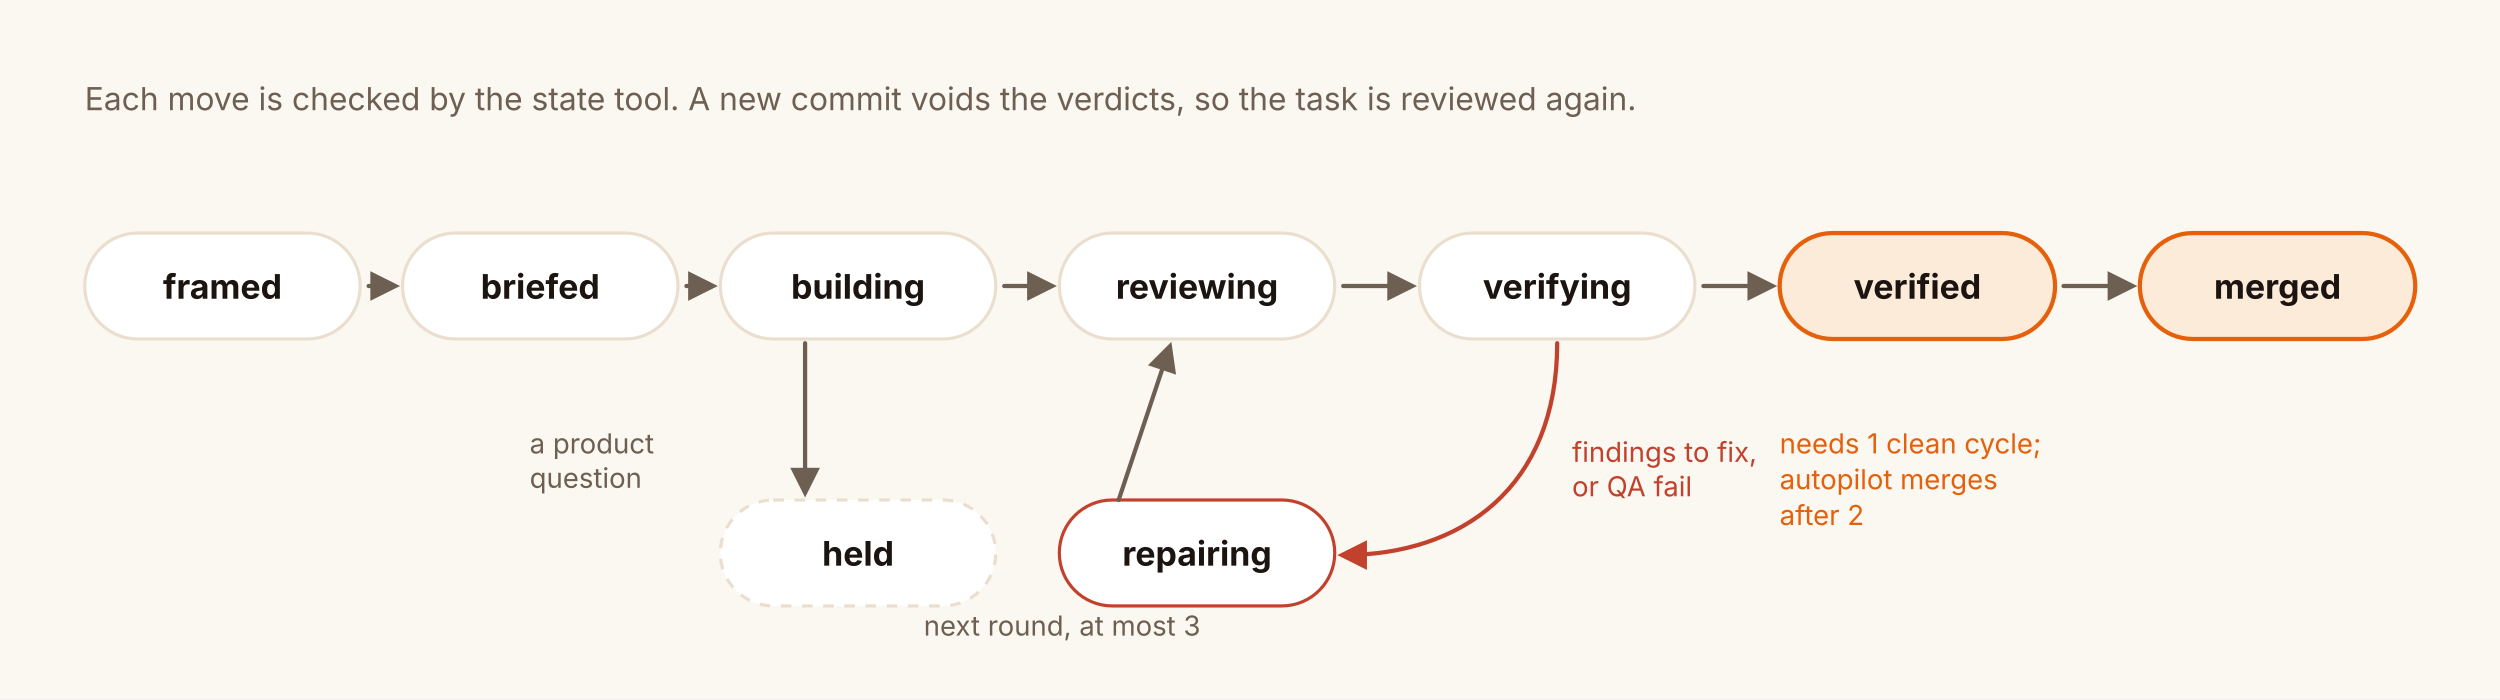
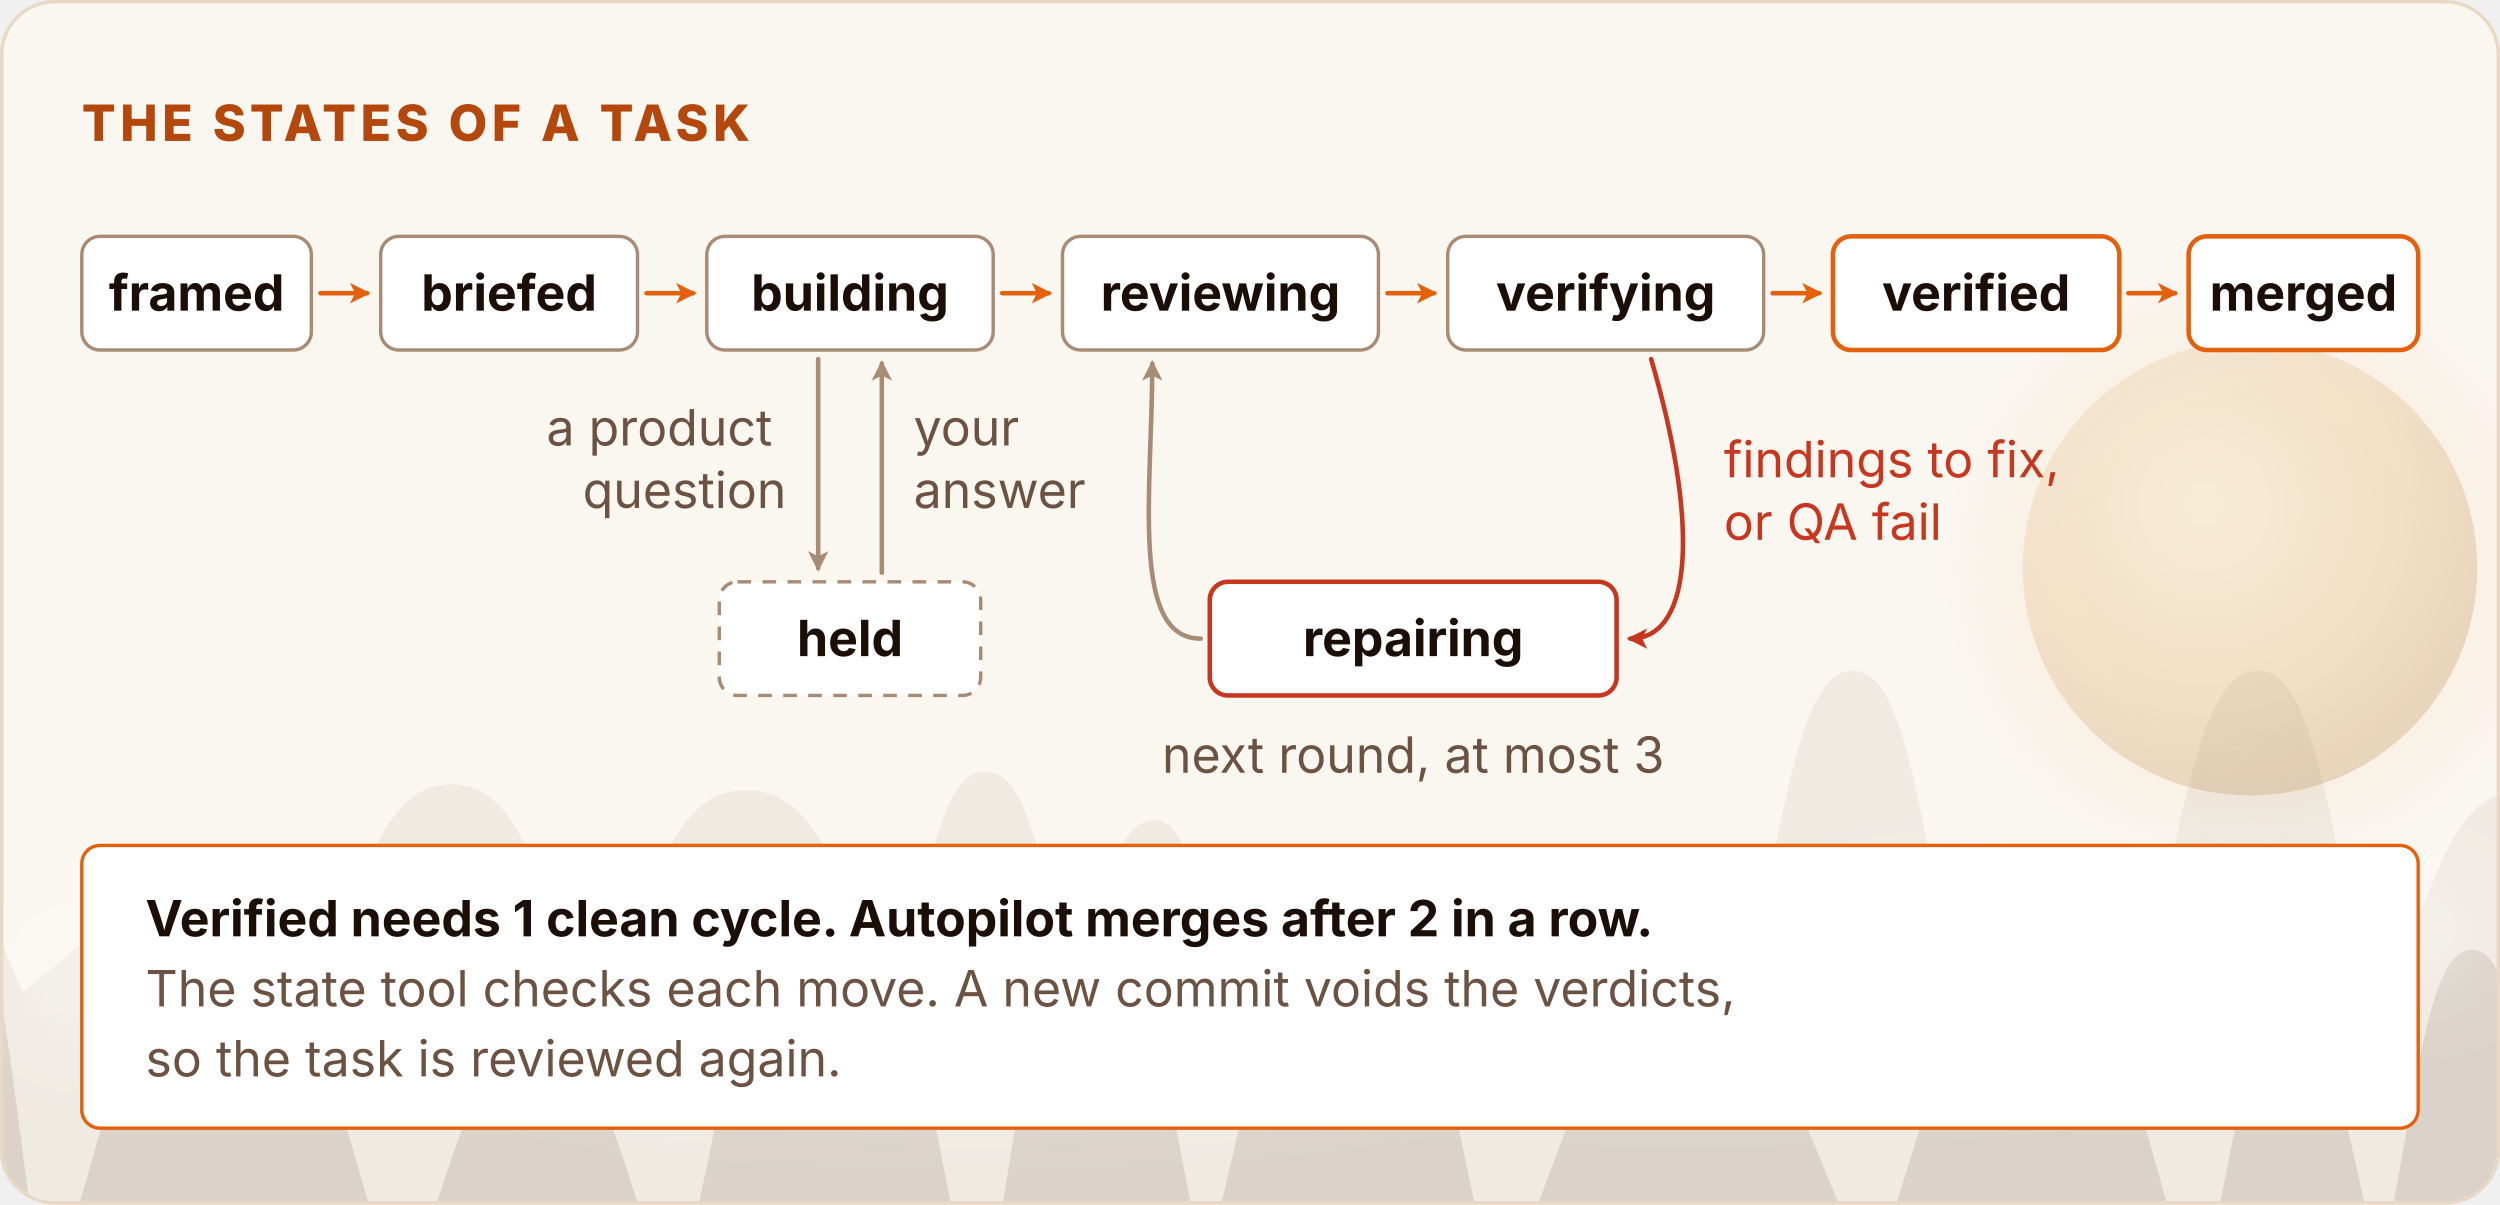
- <svg xmlns="http://www.w3.org/2000/svg" viewBox="0 0 1180 330" width="1180" height="330" role="img" aria-label="A task's life: framed, briefed, building, reviewing, verifying, verified, merged. Findings or a QA failure send it to repairing, at most 3 rounds. A product question holds it. Verified needs one clean cycle; autopilot merges after two.">
+ <svg xmlns="http://www.w3.org/2000/svg" viewBox="0 0 1100 530" width="1100" height="530" role="img" aria-label="A task's life: framed, briefed, building, reviewing, verifying, verified, merged. A product question holds the task until your answer. Findings or a QA failure send it to repairing, then to review again, at most 3 rounds. Verified needs one clean cycle; autopilot merges after two.">
+   <style>.pulse{animation:pulse 5s ease-in-out infinite}@keyframes pulse{50%{opacity:.55}}@media (prefers-reduced-motion:reduce){.pulse{animation:none}}</style>
  <defs>
-     <marker id="arrow" viewBox="0 0 10 10" refX="8" refY="5" markerWidth="7" markerHeight="7" orient="auto-start-reverse">
-       <path d="M0 0 L10 5 L0 10 z" fill="#6E5F53" />
-     </marker>
-     <marker id="arrow-accent" viewBox="0 0 10 10" refX="8" refY="5" markerWidth="7" markerHeight="7" orient="auto-start-reverse">
-       <path d="M0 0 L10 5 L0 10 z" fill="#E5600B" />
-     </marker>
-     <marker id="arrow-bad" viewBox="0 0 10 10" refX="8" refY="5" markerWidth="7" markerHeight="7" orient="auto-start-reverse">
-       <path d="M0 0 L10 5 L0 10 z" fill="#C2412D" />
-     </marker>
+     <linearGradient id="lifecycle-l-sky" x1="0" y1="0" x2="0" y2="1">
+       <stop offset="0" stop-color="#080605" />
+       <stop offset="0.45" stop-color="#1B120C" />
+       <stop offset="0.72" stop-color="#22160E" />
+       <stop offset="1" stop-color="#0A0706" />
+     </linearGradient>
+     <radialGradient id="lifecycle-l-haze">
+       <stop offset="0" stop-color="#FF8A2A" stop-opacity="0.6" />
+       <stop offset="0.5" stop-color="#FF6A0F" stop-opacity="0.2" />
+       <stop offset="1" stop-color="#FF6A0F" stop-opacity="0" />
+     </radialGradient>
+     <radialGradient id="lifecycle-l-moonglow">
+       <stop offset="0.55" stop-color="#F2CD96" stop-opacity="0.5" />
+       <stop offset="1" stop-color="#F2CD96" stop-opacity="0" />
+     </radialGradient>
+     <radialGradient id="lifecycle-l-moon" cx="0.4" cy="0.36" r="0.72">
+       <stop offset="0" stop-color="#F8E7C6" />
+       <stop offset="0.6" stop-color="#E4BC88" />
+       <stop offset="1" stop-color="#B8844F" />
+     </radialGradient>
+     <radialGradient id="lifecycle-l-iris" cx="0.51" cy="0.52" r="0.56">
+       <stop offset="0" stop-color="#FFF4C2" />
+       <stop offset="0.16" stop-color="#FFD54A" />
+       <stop offset="0.4" stop-color="#FDB022" />
+       <stop offset="0.66" stop-color="#EE7A0C" />
+       <stop offset="0.86" stop-color="#A83E08" />
+       <stop offset="1" stop-color="#4A1803" />
+     </radialGradient>
+     <linearGradient id="lifecycle-l-lid" x1="0" y1="0.34" x2="0" y2="0.96">
+       <stop offset="0" stop-color="#000" stop-opacity="0.85" />
+       <stop offset="1" stop-color="#000" stop-opacity="0" />
+     </linearGradient>
+     <linearGradient id="lifecycle-l-markR" x1="0" y1="0.5" x2="1" y2="0.3">
+       <stop offset="0" stop-color="#B83A0A" />
+       <stop offset="0.55" stop-color="#FF6A0F" />
+       <stop offset="1" stop-color="#FFB050" />
+     </linearGradient>
+     <linearGradient id="lifecycle-l-markL" x1="1" y1="0.5" x2="0" y2="0.3">
+       <stop offset="0" stop-color="#B83A0A" />
+       <stop offset="0.55" stop-color="#FF6A0F" />
+       <stop offset="1" stop-color="#FFB050" />
+     </linearGradient>
+     <linearGradient id="lifecycle-l-skin" x1="0" y1="0" x2="0" y2="1">
+       <stop offset="0" stop-color="#040202" />
+       <stop offset="0.32" stop-color="#1A110B" />
+       <stop offset="0.6" stop-color="#33231A" />
+       <stop offset="0.86" stop-color="#2C1E14" />
+       <stop offset="1" stop-color="#3A2618" />
+     </linearGradient>
+     <linearGradient id="lifecycle-l-robe" x1="0" y1="0" x2="0" y2="1">
+       <stop offset="0" stop-color="#2B2018" />
+       <stop offset="1" stop-color="#100B08" />
+     </linearGradient>
+     <linearGradient id="lifecycle-l-bust" x1="0" y1="0" x2="0" y2="1">
+       <stop offset="0" stop-color="#2B2018" />
+       <stop offset="1" stop-color="#0A0604" />
+     </linearGradient>
+     <linearGradient id="lifecycle-l-hood" x1="0" y1="0" x2="0" y2="1">
+       <stop offset="0" stop-color="#382A1F" />
+       <stop offset="1" stop-color="#18120D" />
+     </linearGradient>
+     <linearGradient id="lifecycle-l-rock" x1="0" y1="0" x2="0" y2="1">
+       <stop offset="0" stop-color="#33271D" />
+       <stop offset="1" stop-color="#0D0907" />
+     </linearGradient>
+     <radialGradient id="lifecycle-l-disc" cx="0.5" cy="0.42" r="0.62">
+       <stop offset="0" stop-color="#3B2B1E" />
+       <stop offset="1" stop-color="#100B08" />
+     </radialGradient>
+     <radialGradient id="lifecycle-l-orb" cx="0.4" cy="0.38" r="0.65">
+       <stop offset="0" stop-color="#FFF6D0" />
+       <stop offset="0.45" stop-color="#FFC93C" />
+       <stop offset="1" stop-color="#FF6A0F" />
+     </radialGradient>
+     <linearGradient id="lifecycle-l-fall" x1="0" y1="0" x2="0" y2="1">
+       <stop offset="0" stop-color="#F4E6CC" stop-opacity="0.95" />
+       <stop offset="1" stop-color="#F4E6CC" stop-opacity="0" />
+     </linearGradient>
+     <linearGradient id="lifecycle-l-word" x1="0" y1="0" x2="0" y2="1">
+       <stop offset="0.2" stop-color="#FFF8EC" />
+       <stop offset="0.5" stop-color="#FFD27A" />
+       <stop offset="0.72" stop-color="#FF8A2A" />
+       <stop offset="0.9" stop-color="#E2470A" />
+     </linearGradient>
+     <linearGradient id="lifecycle-l-chief" x1="0" y1="0" x2="0" y2="1">
+       <stop offset="0" stop-color="#FFA040" />
+       <stop offset="1" stop-color="#F05A0A" />
+     </linearGradient>
+     <filter id="lifecycle-l-wordglow" x="-10%" y="-20%" width="120%" height="140%">
+       <feGaussianBlur in="SourceAlpha" stdDeviation="10" result="b" />
+       <feFlood flood-color="#FF6A0F" flood-opacity="0.7" />
+       <feComposite in2="b" operator="in" result="g" />
+       <feMerge>
+         <feMergeNode in="g" />
+         <feMergeNode in="SourceGraphic" />
+       </feMerge>
+     </filter>
+     <filter id="lifecycle-l-glow" x="-50%" y="-50%" width="200%" height="200%">
+       <feGaussianBlur in="SourceGraphic" stdDeviation="2.6" result="b" />
+       <feMerge>
+         <feMergeNode in="b" />
+         <feMergeNode in="SourceGraphic" />
+       </feMerge>
+     </filter>
+     <filter id="lifecycle-l-blur" x="-50%" y="-50%" width="200%" height="200%">
+       <feGaussianBlur stdDeviation="14" />
+     </filter>
+     <filter id="lifecycle-l-mist" x="-30%" y="-200%" width="160%" height="500%">
+       <feGaussianBlur stdDeviation="20" />
+     </filter>
+     <marker id="lifecycle-l-hot" viewBox="0 0 12 12" refX="10" refY="6" markerWidth="9" markerHeight="9" markerUnits="userSpaceOnUse" orient="auto-start-reverse">
+       <path d="M0 0 L12 6 L0 12 L3 6 z" fill="#E5600B" />
+     </marker>
+     <marker id="lifecycle-l-muted" viewBox="0 0 12 12" refX="10" refY="6" markerWidth="9" markerHeight="9" markerUnits="userSpaceOnUse" orient="auto-start-reverse">
+       <path d="M0 0 L12 6 L0 12 L3 6 z" fill="#A88B75" />
+     </marker>
+     <marker id="lifecycle-l-bad" viewBox="0 0 12 12" refX="10" refY="6" markerWidth="9" markerHeight="9" markerUnits="userSpaceOnUse" orient="auto-start-reverse">
+       <path d="M0 0 L12 6 L0 12 L3 6 z" fill="#C7361F" />
+     </marker>
+     <marker id="lifecycle-l-loop" viewBox="0 0 12 12" refX="10" refY="6" markerWidth="9" markerHeight="9" markerUnits="userSpaceOnUse" orient="auto-start-reverse">
+       <path d="M0 0 L12 6 L0 12 L3 6 z" fill="#B4470C" />
+     </marker>
+     <clipPath id="lifecycle-l-frame">
+       <rect width="1100" height="530" rx="24" />
+     </clipPath>
  </defs>
-   <rect width="1180" height="330" fill="#FBF7F1" />
-   <rect x="40" y="110" width="130" height="50" rx="25" fill="#FFFFFF" stroke="#EADFCF" stroke-width="1.5" />
-   <text x="105" y="141" font-family="-apple-system, BlinkMacSystemFont, 'Segoe UI', Inter, Helvetica, Arial, sans-serif" font-size="16" font-weight="650" fill="#1C1410" text-anchor="middle">
-     <tspan x="105" dy="0">framed</tspan>
-   </text>
-   <path d="M174 135 L 186 135" fill="none" stroke="#6E5F53" stroke-width="2" marker-end="url(#arrow)" stroke-linecap="round" />
-   <rect x="190" y="110" width="130" height="50" rx="25" fill="#FFFFFF" stroke="#EADFCF" stroke-width="1.5" />
-   <text x="255" y="141" font-family="-apple-system, BlinkMacSystemFont, 'Segoe UI', Inter, Helvetica, Arial, sans-serif" font-size="16" font-weight="650" fill="#1C1410" text-anchor="middle">
-     <tspan x="255" dy="0">briefed</tspan>
-   </text>
-   <path d="M324 135 L 336 135" fill="none" stroke="#6E5F53" stroke-width="2" marker-end="url(#arrow)" stroke-linecap="round" />
-   <rect x="340" y="110" width="130" height="50" rx="25" fill="#FFFFFF" stroke="#EADFCF" stroke-width="1.5" />
-   <text x="405" y="141" font-family="-apple-system, BlinkMacSystemFont, 'Segoe UI', Inter, Helvetica, Arial, sans-serif" font-size="16" font-weight="650" fill="#1C1410" text-anchor="middle">
-     <tspan x="405" dy="0">building</tspan>
-   </text>
-   <path d="M474 135 L 496 135" fill="none" stroke="#6E5F53" stroke-width="2" marker-end="url(#arrow)" stroke-linecap="round" />
-   <rect x="500" y="110" width="130" height="50" rx="25" fill="#FFFFFF" stroke="#EADFCF" stroke-width="1.5" />
-   <text x="565" y="141" font-family="-apple-system, BlinkMacSystemFont, 'Segoe UI', Inter, Helvetica, Arial, sans-serif" font-size="16" font-weight="650" fill="#1C1410" text-anchor="middle">
-     <tspan x="565" dy="0">reviewing</tspan>
-   </text>
-   <path d="M634 135 L 666 135" fill="none" stroke="#6E5F53" stroke-width="2" marker-end="url(#arrow)" stroke-linecap="round" />
-   <rect x="670" y="110" width="130" height="50" rx="25" fill="#FFFFFF" stroke="#EADFCF" stroke-width="1.5" />
-   <text x="735" y="141" font-family="-apple-system, BlinkMacSystemFont, 'Segoe UI', Inter, Helvetica, Arial, sans-serif" font-size="16" font-weight="650" fill="#1C1410" text-anchor="middle">
-     <tspan x="735" dy="0">verifying</tspan>
-   </text>
-   <path d="M804 135 L 836 135" fill="none" stroke="#6E5F53" stroke-width="2" marker-end="url(#arrow)" stroke-linecap="round" />
-   <rect x="840" y="110" width="130" height="50" rx="25" fill="#FDEBD9" stroke="#E5600B" stroke-width="2" />
-   <text x="905" y="141" font-family="-apple-system, BlinkMacSystemFont, 'Segoe UI', Inter, Helvetica, Arial, sans-serif" font-size="16" font-weight="650" fill="#1C1410" text-anchor="middle">
-     <tspan x="905" dy="0">verified</tspan>
-   </text>
-   <path d="M974 135 L 1006 135" fill="none" stroke="#6E5F53" stroke-width="2" marker-end="url(#arrow)" stroke-linecap="round" />
-   <rect x="1010" y="110" width="130" height="50" rx="25" fill="#FDEBD9" stroke="#E5600B" stroke-width="2" />
-   <text x="1075" y="141" font-family="-apple-system, BlinkMacSystemFont, 'Segoe UI', Inter, Helvetica, Arial, sans-serif" font-size="16" font-weight="650" fill="#1C1410" text-anchor="middle">
-     <tspan x="1075" dy="0">merged</tspan>
-   </text>
-   <rect x="500" y="236" width="130" height="50" rx="25" fill="#FFFFFF" stroke="#C2412D" stroke-width="1.5" />
-   <text x="565" y="267" font-family="-apple-system, BlinkMacSystemFont, 'Segoe UI', Inter, Helvetica, Arial, sans-serif" font-size="16" font-weight="650" fill="#1C1410" text-anchor="middle">
-     <tspan x="565" dy="0">repairing</tspan>
-   </text>
-   <path d="M735 162 C 735 230, 690 262, 634 262" fill="none" stroke="#C2412D" stroke-width="2" marker-end="url(#arrow-bad)" stroke-linecap="round" />
-   <text x="742" y="218" font-family="-apple-system, BlinkMacSystemFont, 'Segoe UI', Inter, Helvetica, Arial, sans-serif" font-size="13" font-weight="400" fill="#C2412D" text-anchor="start">
-     <tspan x="742" dy="0">findings to fix,</tspan>
-     <tspan x="742" dy="16.25">or QA fail</tspan>
-   </text>
-   <path d="M528 236 L 552 164" fill="none" stroke="#6E5F53" stroke-width="2" marker-end="url(#arrow)" stroke-linecap="round" />
-   <text x="436" y="300" font-family="-apple-system, BlinkMacSystemFont, 'Segoe UI', Inter, Helvetica, Arial, sans-serif" font-size="13" font-weight="400" fill="#6E5F53" text-anchor="start">
-     <tspan x="436" dy="0">next round, at most 3</tspan>
-   </text>
-   <rect x="340" y="236" width="130" height="50" rx="25" fill="#FFFFFF" stroke="#EADFCF" stroke-width="1.5" stroke-dasharray="5 5" />
-   <text x="405" y="267" font-family="-apple-system, BlinkMacSystemFont, 'Segoe UI', Inter, Helvetica, Arial, sans-serif" font-size="16" font-weight="650" fill="#1C1410" text-anchor="middle">
-     <tspan x="405" dy="0">held</tspan>
-   </text>
-   <path d="M380 162 L 380 232" fill="none" stroke="#6E5F53" stroke-width="2" marker-end="url(#arrow)" stroke-linecap="round" />
-   <text x="250" y="214" font-family="-apple-system, BlinkMacSystemFont, 'Segoe UI', Inter, Helvetica, Arial, sans-serif" font-size="13" font-weight="400" fill="#6E5F53" text-anchor="start">
-     <tspan x="250" dy="0">a product</tspan>
-     <tspan x="250" dy="16.25">question</tspan>
-   </text>
-   <text x="40" y="52" font-family="-apple-system, BlinkMacSystemFont, 'Segoe UI', Inter, Helvetica, Arial, sans-serif" font-size="15" font-weight="400" fill="#6E5F53" text-anchor="start">
-     <tspan x="40" dy="0">Each move is checked by the state tool. A new commit voids the verdicts, so the task is reviewed again.</tspan>
-   </text>
-   <text x="840" y="214" font-family="-apple-system, BlinkMacSystemFont, 'Segoe UI', Inter, Helvetica, Arial, sans-serif" font-size="13" font-weight="400" fill="#E5600B" text-anchor="start">
-     <tspan x="840" dy="0">needs 1 clean cycle;</tspan>
-     <tspan x="840" dy="16.9">autopilot merges</tspan>
-     <tspan x="840" dy="16.9">after 2</tspan>
-   </text>
+   <g clip-path="url(#lifecycle-l-frame)">
+     <rect width="1100" height="530" rx="24" fill="#FAF6F0" />
+     <circle cx="990" cy="250" r="134.4" fill="url(#lifecycle-l-moonglow)" opacity="0.4" />
+     <circle cx="990" cy="250" r="100" fill="url(#lifecycle-l-moon)" opacity="0.3" />
+     <path d="M-60 530 L-60 470 C-46 421.4 -42.5 381.7 -25 381.7 C-7.5 381.7 -4 406.2 10 436.2 C35.2 418 41.5 403.2 72.9 403.2 C104.4 403.2 110.6 420.2 135.8 441.1 C161 388.3 167.3 345.1 198.8 345.1 C230.3 345.1 236.6 391.4 261.8 448.1 C288.2 392.8 294.9 347.7 327.9 347.7 C361 347.7 367.6 387.8 394.1 436.8 C409.8 383.3 413.8 339.5 433.5 339.5 C453.2 339.5 457.1 381.9 472.9 433.6 C487 393.6 490.5 360.9 508.1 360.9 C525.7 360.9 529.2 407.6 543.3 464.8 C564.5 425.6 569.8 393.6 596.4 393.6 C623 393.6 628.3 426.3 649.5 466.1 C673 434.4 678.8 408.5 708.2 408.5 C737.5 408.5 743.3 421.5 766.8 437.3 C786.2 359.1 791 295.1 815.3 295.1 C839.5 295.1 844.3 363.6 863.7 447.5 C879.4 422.1 883.3 401.4 902.8 401.4 C922.3 401.4 926.3 415.7 941.9 433.2 C962.5 357.2 967.7 295.1 993.5 295.1 C1019.4 295.1 1024.5 365.5 1045.2 451.5 C1070.5 394.8 1076.8 348.4 1108.4 348.4 C1140 348.4 1146.4 392.7 1171.7 446.8 L1171.7 530 Z" fill="#8C7867" opacity="0.1" />
+     <path d="M-60 530 L-60 590 C-44 480.4 -40 390.8 -20 390.8 C0 390.8 4 475.2 20 578.3 C51.3 484.9 59.2 408.5 98.3 408.5 C137.4 408.5 145.2 483.2 176.5 574.6 C200.6 512 206.6 460.9 236.6 460.9 C266.6 460.9 272.7 513.2 296.7 577.1 C323.6 467.3 330.3 377.5 363.9 377.5 C397.5 377.5 404.2 473 431.1 589.6 C450.8 483.3 455.8 396.3 480.5 396.3 C505.2 396.3 510.2 469.4 530 558.8 C555.8 462.1 562.2 383 594.5 383 C626.7 383 633.2 469 659 574 C691.8 499.3 700.1 438.1 741.2 438.1 C782.3 438.1 790.5 493.7 823.4 561.6 C852.2 482.9 859.4 418.5 895.4 418.5 C931.4 418.5 938.6 488.8 967.4 574.7 C983.5 505 987.5 448 1007.5 448 C1027.5 448 1031.5 497.8 1047.5 558.7 C1063.6 481.2 1067.6 417.8 1087.7 417.8 C1107.8 417.8 1111.8 487 1127.8 571.5 C1149.9 486.8 1155.4 417.5 1183 417.5 C1210.6 417.5 1216.1 483.5 1238.2 564.1 L1238.2 530 Z" fill="#8C7867" opacity="0.2" />
+     <ellipse cx="140" cy="431.6" rx="201.8" ry="26" fill="#FFFFFF" opacity="0.4" filter="url(#lifecycle-l-mist)" />
+     <ellipse cx="427.9" cy="452.6" rx="215.1" ry="26" fill="#FFFFFF" opacity="0.4" filter="url(#lifecycle-l-mist)" />
+     <ellipse cx="743" cy="444.3" rx="242.7" ry="26" fill="#FFFFFF" opacity="0.3" filter="url(#lifecycle-l-mist)" />
+     <ellipse cx="999.4" cy="408.3" rx="217.1" ry="26" fill="#FFFFFF" opacity="0.3" filter="url(#lifecycle-l-mist)" />
+     <text x="36" y="62" font-family="-apple-system, BlinkMacSystemFont, 'Segoe UI', Inter, Helvetica, Arial, sans-serif" font-size="22" font-weight="800" fill="#B4470C" text-anchor="start" letter-spacing="2">
+       <tspan x="36" dy="0">THE STATES OF A TASK</tspan>
+     </text>
+     <rect x="36" y="104" width="101" height="50" rx="8" fill="#FFFFFF" stroke="#A88B75" stroke-width="1.5" />
+     <text x="86.5" y="136.7" font-family="-apple-system, BlinkMacSystemFont, 'Segoe UI', Inter, Helvetica, Arial, sans-serif" font-size="22" font-weight="700" fill="#1A0E07" text-anchor="middle">
+       <tspan x="86.5" dy="0">framed</tspan>
+     </text>
+     <path d="M141 129 L 161.5 129" fill="none" stroke="#E5600B" stroke-width="2" stroke-linecap="round" stroke-linejoin="round" marker-end="url(#lifecycle-l-hot)" />
+     <rect x="167.5" y="104" width="113" height="50" rx="8" fill="#FFFFFF" stroke="#A88B75" stroke-width="1.5" />
+     <text x="224" y="136.7" font-family="-apple-system, BlinkMacSystemFont, 'Segoe UI', Inter, Helvetica, Arial, sans-serif" font-size="22" font-weight="700" fill="#1A0E07" text-anchor="middle">
+       <tspan x="224" dy="0">briefed</tspan>
+     </text>
+     <path d="M284.5 129 L 305 129" fill="none" stroke="#E5600B" stroke-width="2" stroke-linecap="round" stroke-linejoin="round" marker-end="url(#lifecycle-l-hot)" />
+     <rect x="311" y="104" width="126" height="50" rx="8" fill="#FFFFFF" stroke="#A88B75" stroke-width="1.5" />
+     <text x="374" y="136.7" font-family="-apple-system, BlinkMacSystemFont, 'Segoe UI', Inter, Helvetica, Arial, sans-serif" font-size="22" font-weight="700" fill="#1A0E07" text-anchor="middle">
+       <tspan x="374" dy="0">building</tspan>
+     </text>
+     <path d="M441 129 L 461.5 129" fill="none" stroke="#E5600B" stroke-width="2" stroke-linecap="round" stroke-linejoin="round" marker-end="url(#lifecycle-l-hot)" />
+     <rect x="467.5" y="104" width="139" height="50" rx="8" fill="#FFFFFF" stroke="#A88B75" stroke-width="1.5" />
+     <text x="537" y="136.7" font-family="-apple-system, BlinkMacSystemFont, 'Segoe UI', Inter, Helvetica, Arial, sans-serif" font-size="22" font-weight="700" fill="#1A0E07" text-anchor="middle">
+       <tspan x="537" dy="0">reviewing</tspan>
+     </text>
+     <path d="M610.5 129 L 631 129" fill="none" stroke="#E5600B" stroke-width="2" stroke-linecap="round" stroke-linejoin="round" marker-end="url(#lifecycle-l-hot)" />
+     <rect x="637" y="104" width="139" height="50" rx="8" fill="#FFFFFF" stroke="#A88B75" stroke-width="1.5" />
+     <text x="706.5" y="136.7" font-family="-apple-system, BlinkMacSystemFont, 'Segoe UI', Inter, Helvetica, Arial, sans-serif" font-size="22" font-weight="700" fill="#1A0E07" text-anchor="middle">
+       <tspan x="706.5" dy="0">verifying</tspan>
+     </text>
+     <path d="M780 129 L 800.5 129" fill="none" stroke="#E5600B" stroke-width="2" stroke-linecap="round" stroke-linejoin="round" marker-end="url(#lifecycle-l-hot)" />
+     <rect x="806.5" y="104" width="126" height="50" rx="8" fill="#FFFFFF" stroke="#E5600B" stroke-width="2" />
+     <text x="869.5" y="136.7" font-family="-apple-system, BlinkMacSystemFont, 'Segoe UI', Inter, Helvetica, Arial, sans-serif" font-size="22" font-weight="700" fill="#1A0E07" text-anchor="middle">
+       <tspan x="869.5" dy="0">verified</tspan>
+     </text>
+     <path d="M936.5 129 L 957 129" fill="none" stroke="#E5600B" stroke-width="2" stroke-linecap="round" stroke-linejoin="round" marker-end="url(#lifecycle-l-hot)" />
+     <rect x="963" y="104" width="101" height="50" rx="8" fill="#FFFFFF" stroke="#E5600B" stroke-width="2" />
+     <text x="1013.5" y="136.7" font-family="-apple-system, BlinkMacSystemFont, 'Segoe UI', Inter, Helvetica, Arial, sans-serif" font-size="22" font-weight="700" fill="#1A0E07" text-anchor="middle">
+       <tspan x="1013.5" dy="0">merged</tspan>
+     </text>
+     <path d="M360 158 L 360 250" fill="none" stroke="#A88B75" stroke-width="2" stroke-linecap="round" stroke-linejoin="round" marker-end="url(#lifecycle-l-muted)" />
+     <path d="M388 252 L 388 160" fill="none" stroke="#A88B75" stroke-width="2" stroke-linecap="round" stroke-linejoin="round" marker-end="url(#lifecycle-l-muted)" />
+     <text x="346" y="196" font-family="-apple-system, BlinkMacSystemFont, 'Segoe UI', Inter, Helvetica, Arial, sans-serif" font-size="22" font-weight="400" fill="#6B5242" text-anchor="end">
+       <tspan x="346" dy="0">a product</tspan>
+       <tspan x="346" dy="27.5">question</tspan>
+     </text>
+     <text x="402" y="196" font-family="-apple-system, BlinkMacSystemFont, 'Segoe UI', Inter, Helvetica, Arial, sans-serif" font-size="22" font-weight="400" fill="#6B5242" text-anchor="start">
+       <tspan x="402" dy="0">your</tspan>
+       <tspan x="402" dy="27.5">answer</tspan>
+     </text>
+     <rect x="316.5" y="256" width="115" height="50" rx="8" fill="#FFFFFF" stroke="#A88B75" stroke-width="1.5" stroke-dasharray="6 5" />
+     <text x="374" y="288.7" font-family="-apple-system, BlinkMacSystemFont, 'Segoe UI', Inter, Helvetica, Arial, sans-serif" font-size="22" font-weight="700" fill="#1A0E07" text-anchor="middle">
+       <tspan x="374" dy="0">held</tspan>
+     </text>
+     <path d="M726.5 158 C 746.5 226, 746.5 281, 717.3 281" fill="none" stroke="#C7361F" stroke-width="2" stroke-linecap="round" stroke-linejoin="round" marker-end="url(#lifecycle-l-bad)" />
+     <text x="758.5" y="210" font-family="-apple-system, BlinkMacSystemFont, 'Segoe UI', Inter, Helvetica, Arial, sans-serif" font-size="22" font-weight="400" fill="#C7361F" text-anchor="start">
+       <tspan x="758.5" dy="0">findings to fix,</tspan>
+       <tspan x="758.5" dy="27.5">or QA fail</tspan>
+     </text>
+     <path d="M528.3 281 C 497 281, 507 216, 507 160" fill="none" stroke="#A88B75" stroke-width="2" stroke-linecap="round" stroke-linejoin="round" marker-end="url(#lifecycle-l-muted)" />
+     <rect x="532.3" y="256" width="179" height="50" rx="8" fill="#FFFFFF" stroke="#C7361F" stroke-width="2" />
+     <text x="621.8" y="288.7" font-family="-apple-system, BlinkMacSystemFont, 'Segoe UI', Inter, Helvetica, Arial, sans-serif" font-size="22" font-weight="700" fill="#1A0E07" text-anchor="middle">
+       <tspan x="621.8" dy="0">repairing</tspan>
+     </text>
+     <text x="621.8" y="340" font-family="-apple-system, BlinkMacSystemFont, 'Segoe UI', Inter, Helvetica, Arial, sans-serif" font-size="22" font-weight="400" fill="#6B5242" text-anchor="middle">
+       <tspan x="621.8" dy="0">next round, at most 3</tspan>
+     </text>
+     <rect x="36" y="372" width="1028" height="124.4" rx="8" fill="#FFFFFF" stroke="#E5600B" stroke-width="1.5" />
+     <text x="64" y="412" font-family="-apple-system, BlinkMacSystemFont, 'Segoe UI', Inter, Helvetica, Arial, sans-serif" font-size="22" font-weight="700" fill="#1A0E07" text-anchor="start">
+       <tspan x="64" dy="0">Verified needs 1 clean cycle. Autopilot merges after 2 in a row.</tspan>
+     </text>
+     <text x="64" y="442.8" font-family="-apple-system, BlinkMacSystemFont, 'Segoe UI', Inter, Helvetica, Arial, sans-serif" font-size="22" font-weight="400" fill="#6B5242" text-anchor="start">
+       <tspan x="64" dy="0">The state tool checks each move. A new commit voids the verdicts,</tspan>
+       <tspan x="64" dy="30.8">so the task is reviewed again.</tspan>
+     </text>
+   </g>
+   <rect x="0.75" y="0.75" width="1098.5" height="528.5" rx="23.25" fill="none" stroke="#E8D9C6" stroke-width="1.5" />
</svg>
